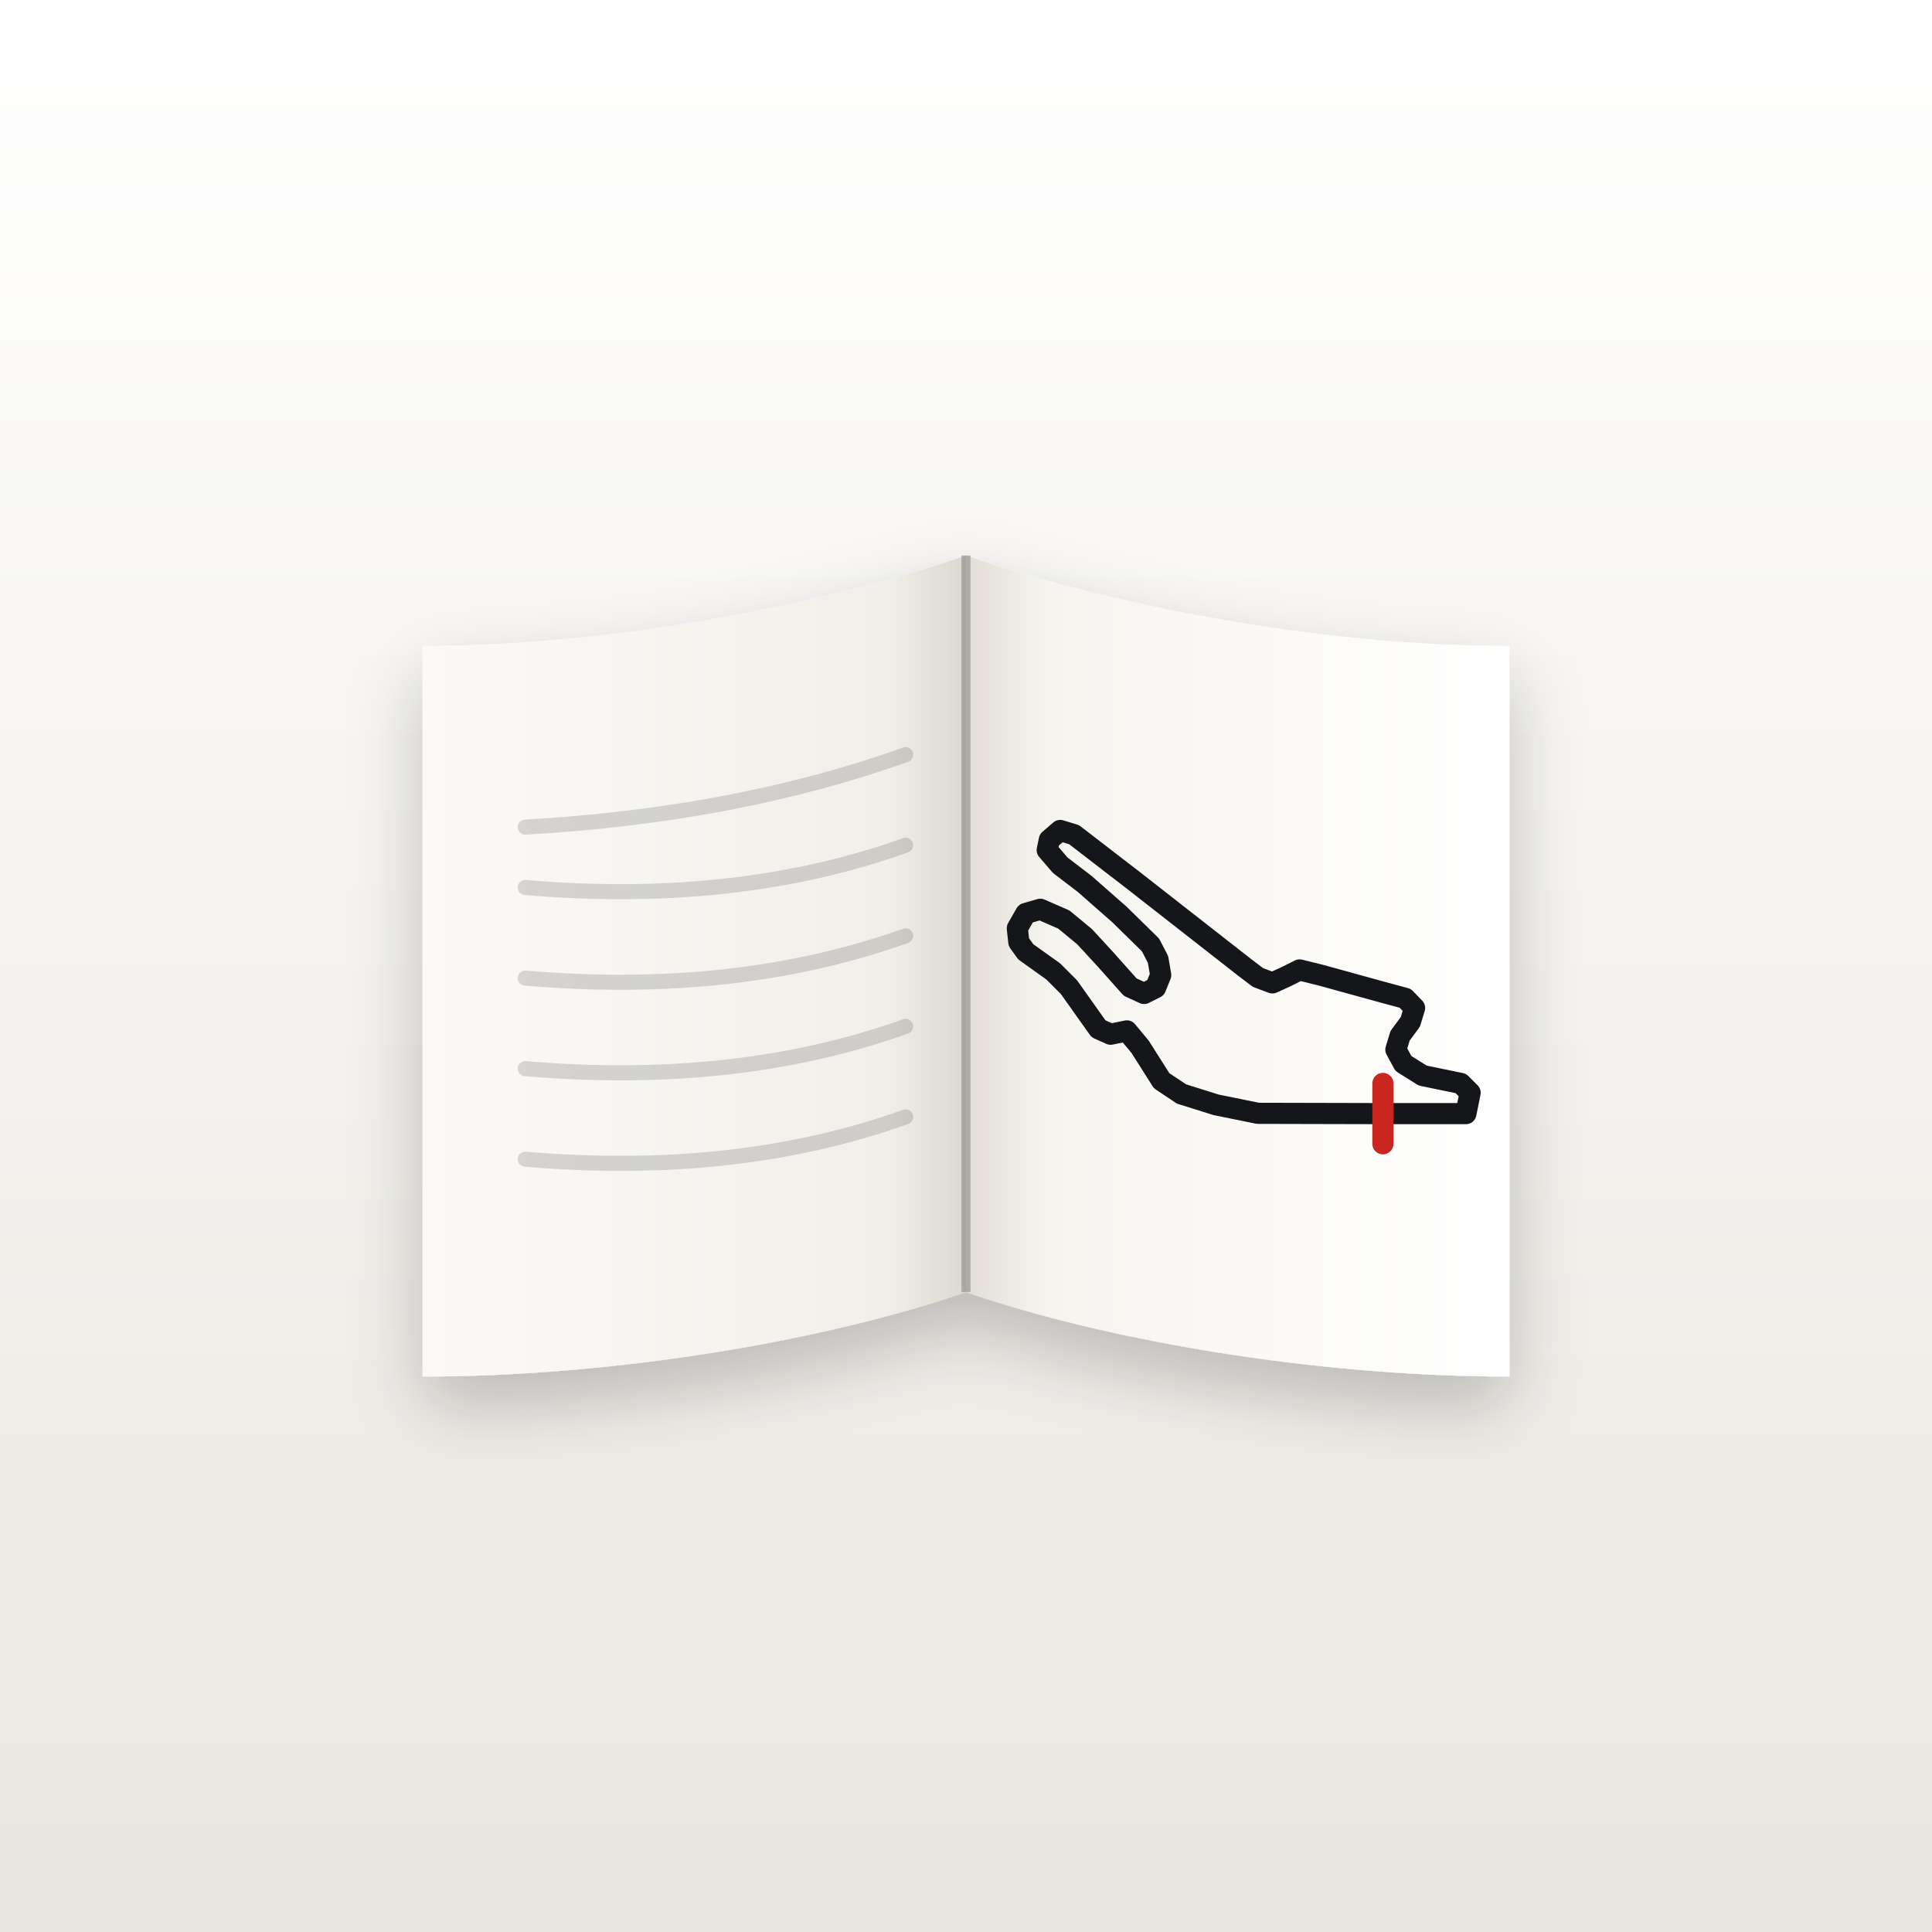
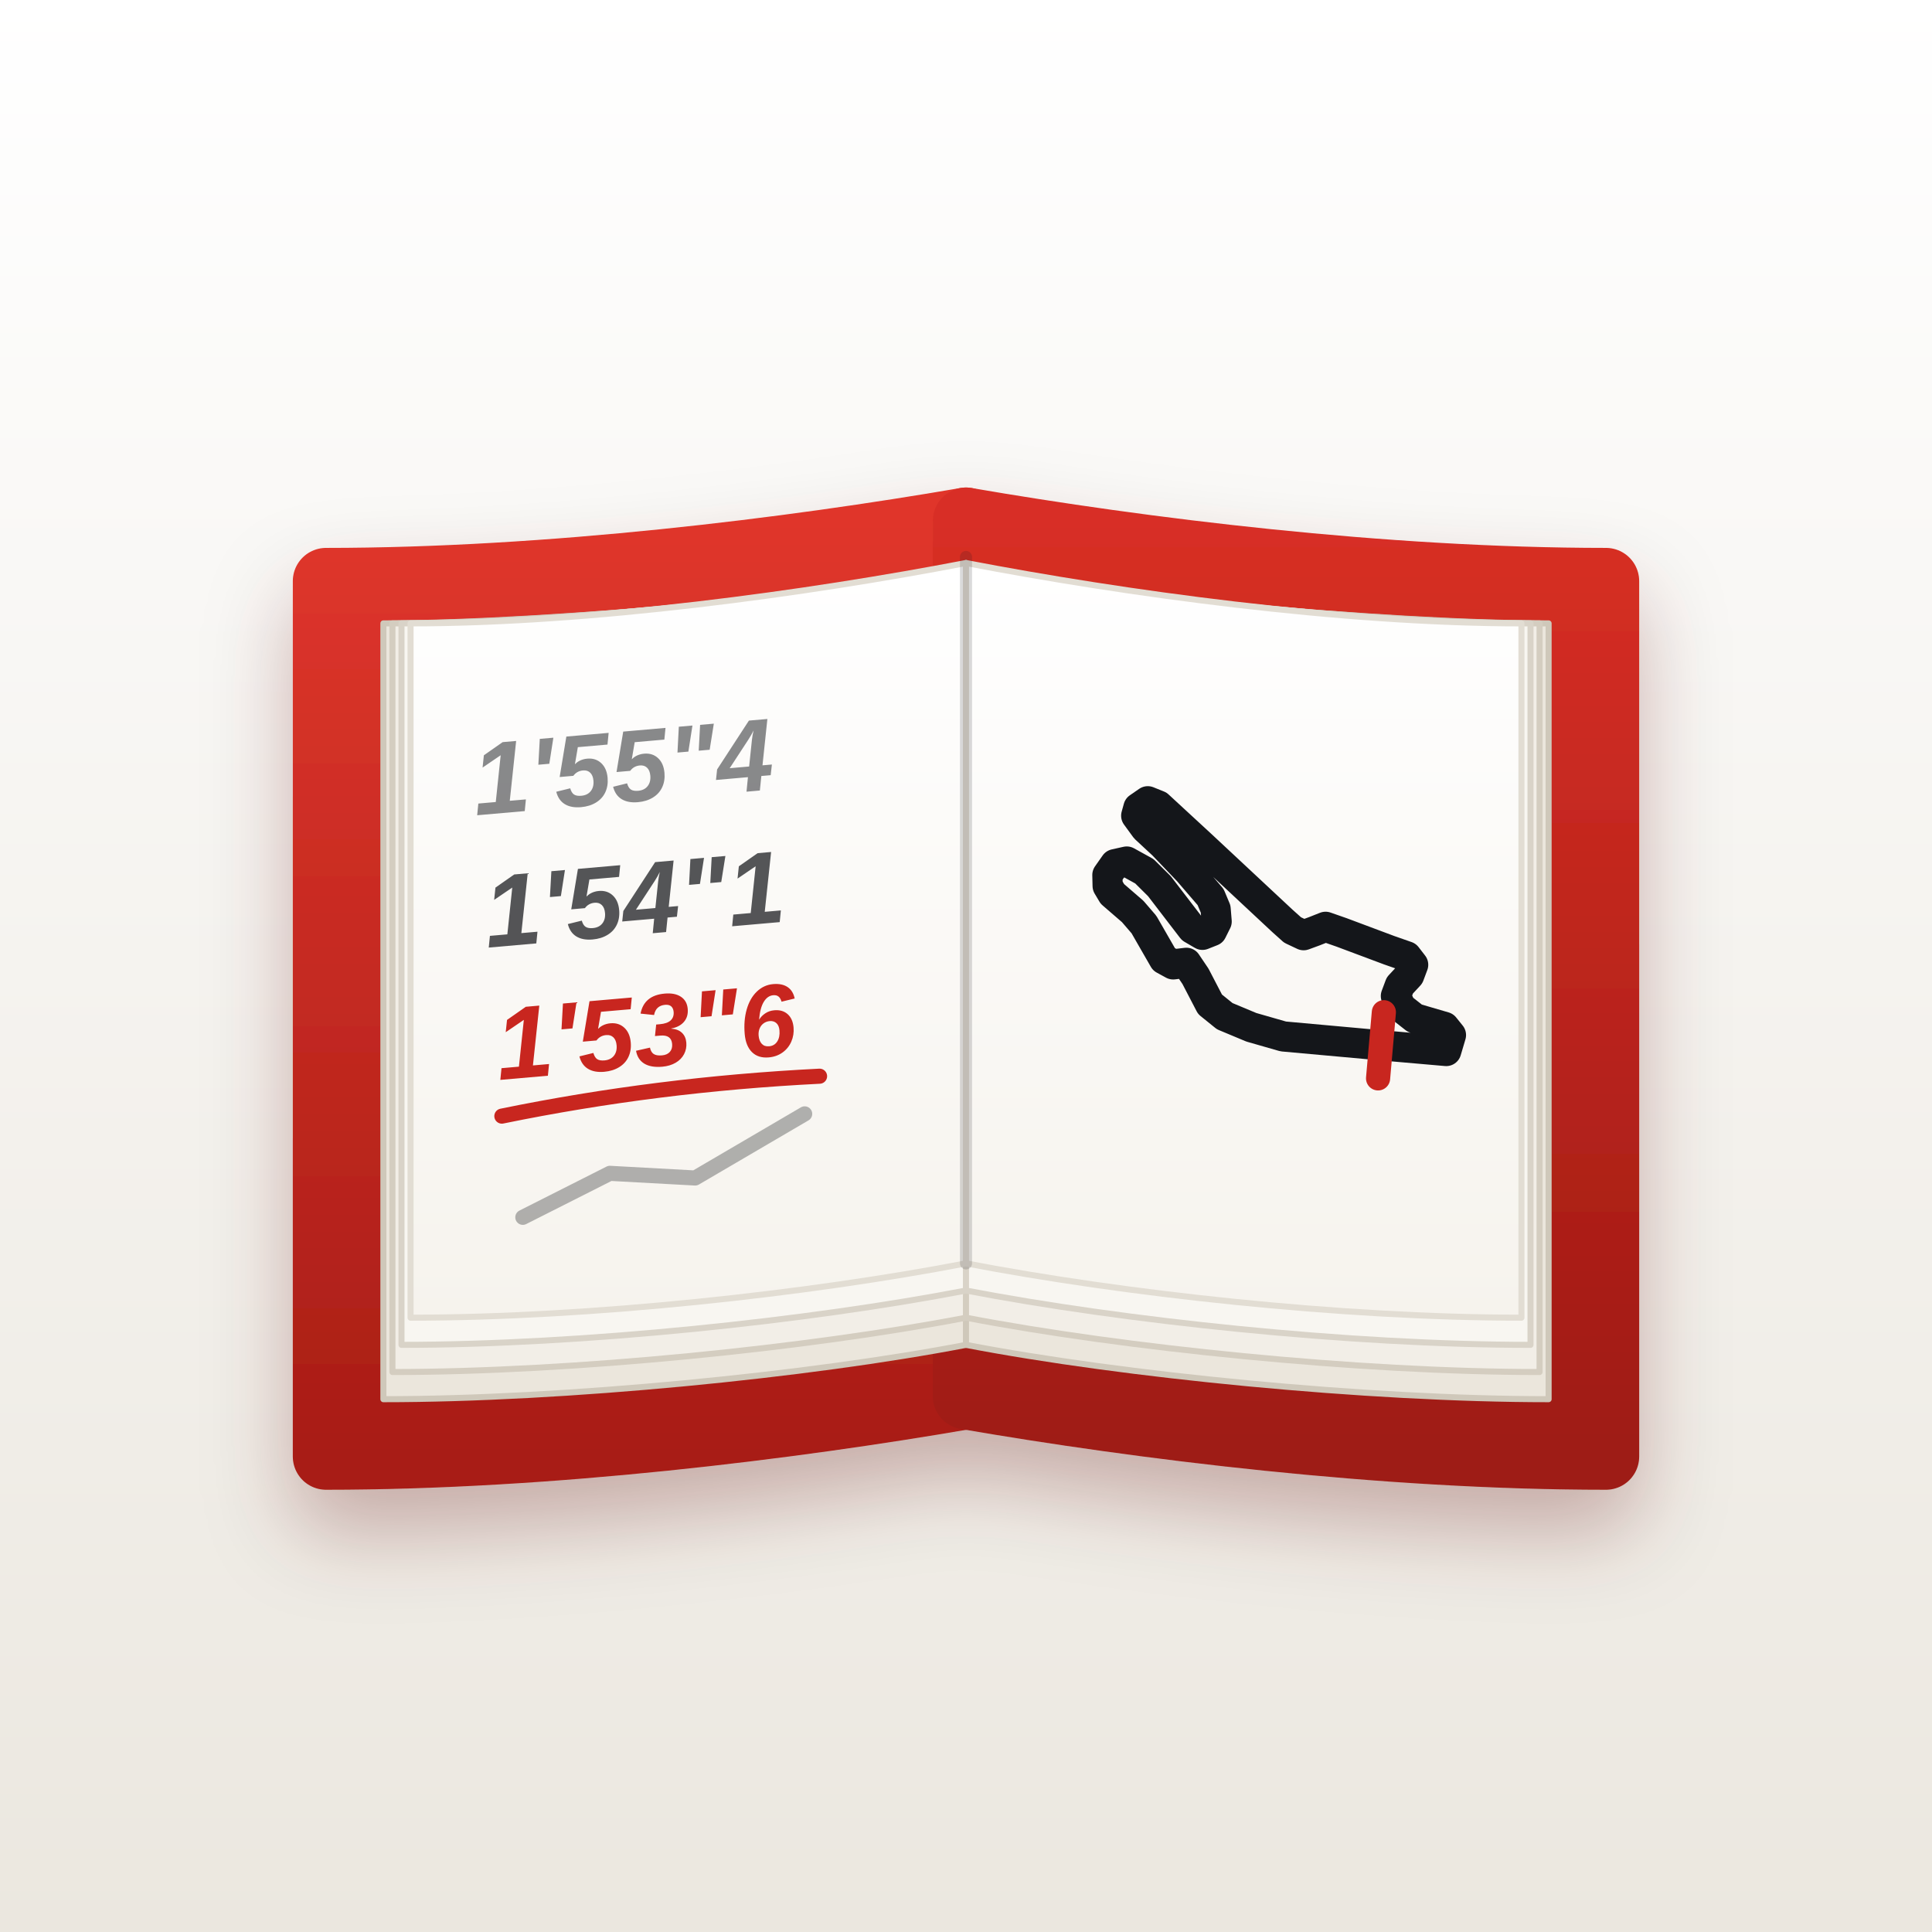
<svg xmlns="http://www.w3.org/2000/svg" viewBox="0 0 512 512">
  <defs>
    <linearGradient id="bg" x1="0" y1="0" x2="0" y2="1">
      <stop offset="0" stop-color="#ffffff" />
-       <stop offset="1" stop-color="#e9e6df" />
+       <stop offset="1" stop-color="#ebe7df" />
    </linearGradient>
-     <linearGradient id="pl" x1="0" y1="0" x2="1" y2="0">
-       <stop offset="0" stop-color="#fbfaf7" />
-       <stop offset="0.85" stop-color="#f1efe9" />
-       <stop offset="1" stop-color="#dcd8cf" />
+     <linearGradient id="cv" x1="0" y1="0" x2="0" y2="1">
+       <stop offset="0" stop-color="#e0362c" />
+       <stop offset="1" stop-color="#a81d16" />
    </linearGradient>
-     <linearGradient id="pr" x1="1" y1="0" x2="0" y2="0">
+     <linearGradient id="cv2" x1="0" y1="0" x2="0" y2="1">
+       <stop offset="0" stop-color="#d82f25" />
+       <stop offset="1" stop-color="#9e1a14" />
+     </linearGradient>
+     <linearGradient id="pg" x1="0" y1="0" x2="0" y2="1">
      <stop offset="0" stop-color="#ffffff" />
-       <stop offset="0.85" stop-color="#f6f4ef" />
-       <stop offset="1" stop-color="#e2ded6" />
+       <stop offset="1" stop-color="#f6f3ed" />
+     </linearGradient>
+     <linearGradient id="gut" x1="0" y1="0" x2="1" y2="0">
+       <stop offset="0" stop-color="#14161a" stop-opacity="0" />
+       <stop offset="0.5" stop-color="#14161a" stop-opacity="0.10" />
+       <stop offset="1" stop-color="#14161a" stop-opacity="0" />
    </linearGradient>
    <filter id="sh" x="-20%" y="-20%" width="140%" height="150%">
-       <feDropShadow dx="0" dy="10" stdDeviation="12" flood-color="#14161a" flood-opacity="0.22" />
+       <feDropShadow dx="0" dy="14" stdDeviation="14" flood-color="#5a0f0b" flood-opacity="0.28" />
    </filter>
  </defs>
  <rect width="512" height="512" fill="url(#bg)" />
-   <g transform="translate(256 256) scale(0.8) translate(-256 -256)">
+   <g transform="translate(256 262) scale(0.8) translate(-256 -259)">
    <g filter="url(#sh)">
-       <path d="M256 120 C210 136 140 150 76 150 L76 392 C140 392 210 380 256 364 Z" fill="url(#pl)" />
-       <path d="M256 120 C302 136 372 150 436 150 L436 392 C372 392 302 380 256 364 Z" fill="url(#pr)" />
+       <path d="M256 104 C198 114 118 124 44 124 L44 414 C118 414 198 404 256 394 Z" fill="url(#cv)" stroke="url(#cv)" stroke-width="22" stroke-linejoin="round" />
+       <path d="M 256 104 C 314 114 394 124 468 124 L 468 414 C 394 414 314 404 256 394 Z" fill="url(#cv2)" stroke="url(#cv2)" stroke-width="22" stroke-linejoin="round" />
+       <path d="M256 126 C204 128 123 138 63 138 L63 395 C123 395 204 387 256 377 Z" fill="#ebe6dc" stroke="#cfc8ba" stroke-width="2" stroke-linejoin="round" />
+       <path d="M 256 126 C 308 128 389 138 449 138 L 449 395 C 389 395 308 387 256 377 Z" fill="#ebe6dc" stroke="#cfc8ba" stroke-width="2" stroke-linejoin="round" />
+       <path d="M256 123 C204 128 126 138 66 138 L66 386 C126 386 204 378 256 368 Z" fill="#f2eee7" stroke="#d4cdc0" stroke-width="2" stroke-linejoin="round" />
+       <path d="M 256 123 C 308 128 386 138 446 138 L 446 386 C 386 386 308 378 256 368 Z" fill="#f2eee7" stroke="#d4cdc0" stroke-width="2" stroke-linejoin="round" />
+       <path d="M256 121 C204 128 129 138 69 138 L69 377 C129 377 204 369 256 359 Z" fill="#f8f6f1" stroke="#d9d3c8" stroke-width="2" stroke-linejoin="round" />
+       <path d="M 256 121 C 308 128 383 138 443 138 L 443 377 C 383 377 308 369 256 359 Z" fill="#f8f6f1" stroke="#d9d3c8" stroke-width="2" stroke-linejoin="round" />
+       <path d="M256 118 C204 128 132 138 72 138 L72 368 C132 368 204 360 256 350 Z" fill="url(#pg)" stroke="#e2ddd3" stroke-width="2" stroke-linejoin="round" />
+       <path d="M 256 118 C 308 128 380 138 440 138 L 440 368 C 380 368 308 360 256 350 Z" fill="url(#pg)" stroke="#e2ddd3" stroke-width="2" stroke-linejoin="round" />
+       <path d="M256 116 L256 350" stroke="url(#gut)" stroke-width="44" />
+       <path d="M256 116 L256 350" stroke="#14161a" stroke-opacity="0.16" stroke-width="4" stroke-linecap="round" />
    </g>
-     <path d="M256 120 L256 364" stroke="#14161a" stroke-opacity="0.25" stroke-width="3" />
-     <path d="M110 210 Q180 206 236 186" fill="none" stroke="#14161a" stroke-opacity="0.16" stroke-width="5" stroke-linecap="round" />
-     <path d="M110 230 Q180 236 236 216" fill="none" stroke="#14161a" stroke-opacity="0.16" stroke-width="5" stroke-linecap="round" />
-     <path d="M110 260 Q180 266 236 246" fill="none" stroke="#14161a" stroke-opacity="0.16" stroke-width="5" stroke-linecap="round" />
-     <path d="M110 290 Q180 296 236 276" fill="none" stroke="#14161a" stroke-opacity="0.16" stroke-width="5" stroke-linecap="round" />
-     <path d="M110 320 Q180 326 236 306" fill="none" stroke="#14161a" stroke-opacity="0.16" stroke-width="5" stroke-linecap="round" />
-     <path d="M394.1 304.9 L421.6 304.9 L423.0 298.0 L419.9 294.9 L407.3 292.3 L400.9 288.3 L398.4 283.7 L399.8 279.1 L403.2 274.5 L404.6 269.9 L401.5 266.7 L394.1 264.7 L373.4 259.0 L366.5 257.3 L361.9 259.6 L357.5 261.6 L352.7 259.8 L348.1 256.3 L311.4 227.6 L291.8 212.5 L287.2 211.1 L283.6 214.2 L282.9 217.6 L287.2 222.6 L295.3 228.8 L306.8 238.9 L317.1 249.0 L319.6 253.8 L320.5 259.0 L318.8 263.2 L315.0 265.1 L310.4 263.0 L302.2 253.8 L295.3 246.3 L288.4 240.6 L280.6 237.2 L275.8 238.6 L273.0 243.5 L273.5 248.1 L275.8 251.3 L284.9 257.8 L290.1 263.0 L299.9 276.8 L303.9 278.6 L309.3 277.5 L313.7 282.8 L320.8 294.0 L327.4 298.4 L338.9 302.0 L352.7 304.8 L394.1 304.9 Z" fill="none" stroke="#14161a" stroke-width="7" stroke-linejoin="round" stroke-linecap="round" />
-     <path d="M394.1 294.9 L394.1 314.9" stroke="#c8261f" stroke-width="7" stroke-linecap="round" />
+     <g transform="rotate(-5 160 250)">
+       <text x="98" y="196" font-family="Barlow Condensed, Arial Narrow, Arial, sans-serif" font-style="italic" font-weight="800" font-size="34" fill="#14161a" fill-opacity="0.5">1'55"4</text>
+       <text x="98" y="240" font-family="Barlow Condensed, Arial Narrow, Arial, sans-serif" font-style="italic" font-weight="800" font-size="34" fill="#14161a" fill-opacity="0.72">1'54"1</text>
+       <text x="98" y="284" font-family="Barlow Condensed, Arial Narrow, Arial, sans-serif" font-style="italic" font-weight="800" font-size="34" fill="#c8261f">1'53"6</text>
+       <path d="M98 296 Q150 290 204 292" stroke="#c8261f" stroke-width="5" fill="none" stroke-linecap="round" />
+       <path d="M102 330 L132 318 L160 322 L198 304" stroke="#14161a" stroke-opacity="0.32" stroke-width="5" fill="none" stroke-linecap="round" stroke-linejoin="round" />
+     </g>
+     <g transform="rotate(5 362 245)">
+       <path d="M396.2 274.9 L417.9 274.9 L419.0 269.5 L416.6 267.0 L406.6 265.0 L401.7 261.8 L399.7 258.2 L400.7 254.6 L403.5 251.0 L404.5 247.4 L402.1 244.8 L396.2 243.3 L380.0 238.8 L374.5 237.4 L370.9 239.2 L367.5 240.8 L363.7 239.4 L360.1 236.7 L331.2 214.1 L315.8 202.2 L312.2 201.1 L309.3 203.5 L308.8 206.2 L312.2 210.1 L318.5 215.0 L327.6 223.0 L335.7 230.9 L337.7 234.7 L338.4 238.8 L337.1 242.1 L334.1 243.6 L330.5 241.9 L323.9 234.7 L318.5 228.8 L313.1 224.3 L307.0 221.6 L303.2 222.8 L301.0 226.6 L301.4 230.2 L303.2 232.7 L310.4 237.9 L314.5 241.9 L322.1 252.8 L325.3 254.2 L329.6 253.3 L333.0 257.5 L338.6 266.3 L343.8 269.8 L352.9 272.7 L363.7 274.8 L396.2 274.9 Z" fill="none" stroke="#14161a" stroke-width="10" stroke-linejoin="round" stroke-linecap="round" />
+       <path d="M396.2 263.9 L396.2 285.9" stroke="#c8261f" stroke-width="8" stroke-linecap="round" />
+     </g>
  </g>
</svg>
